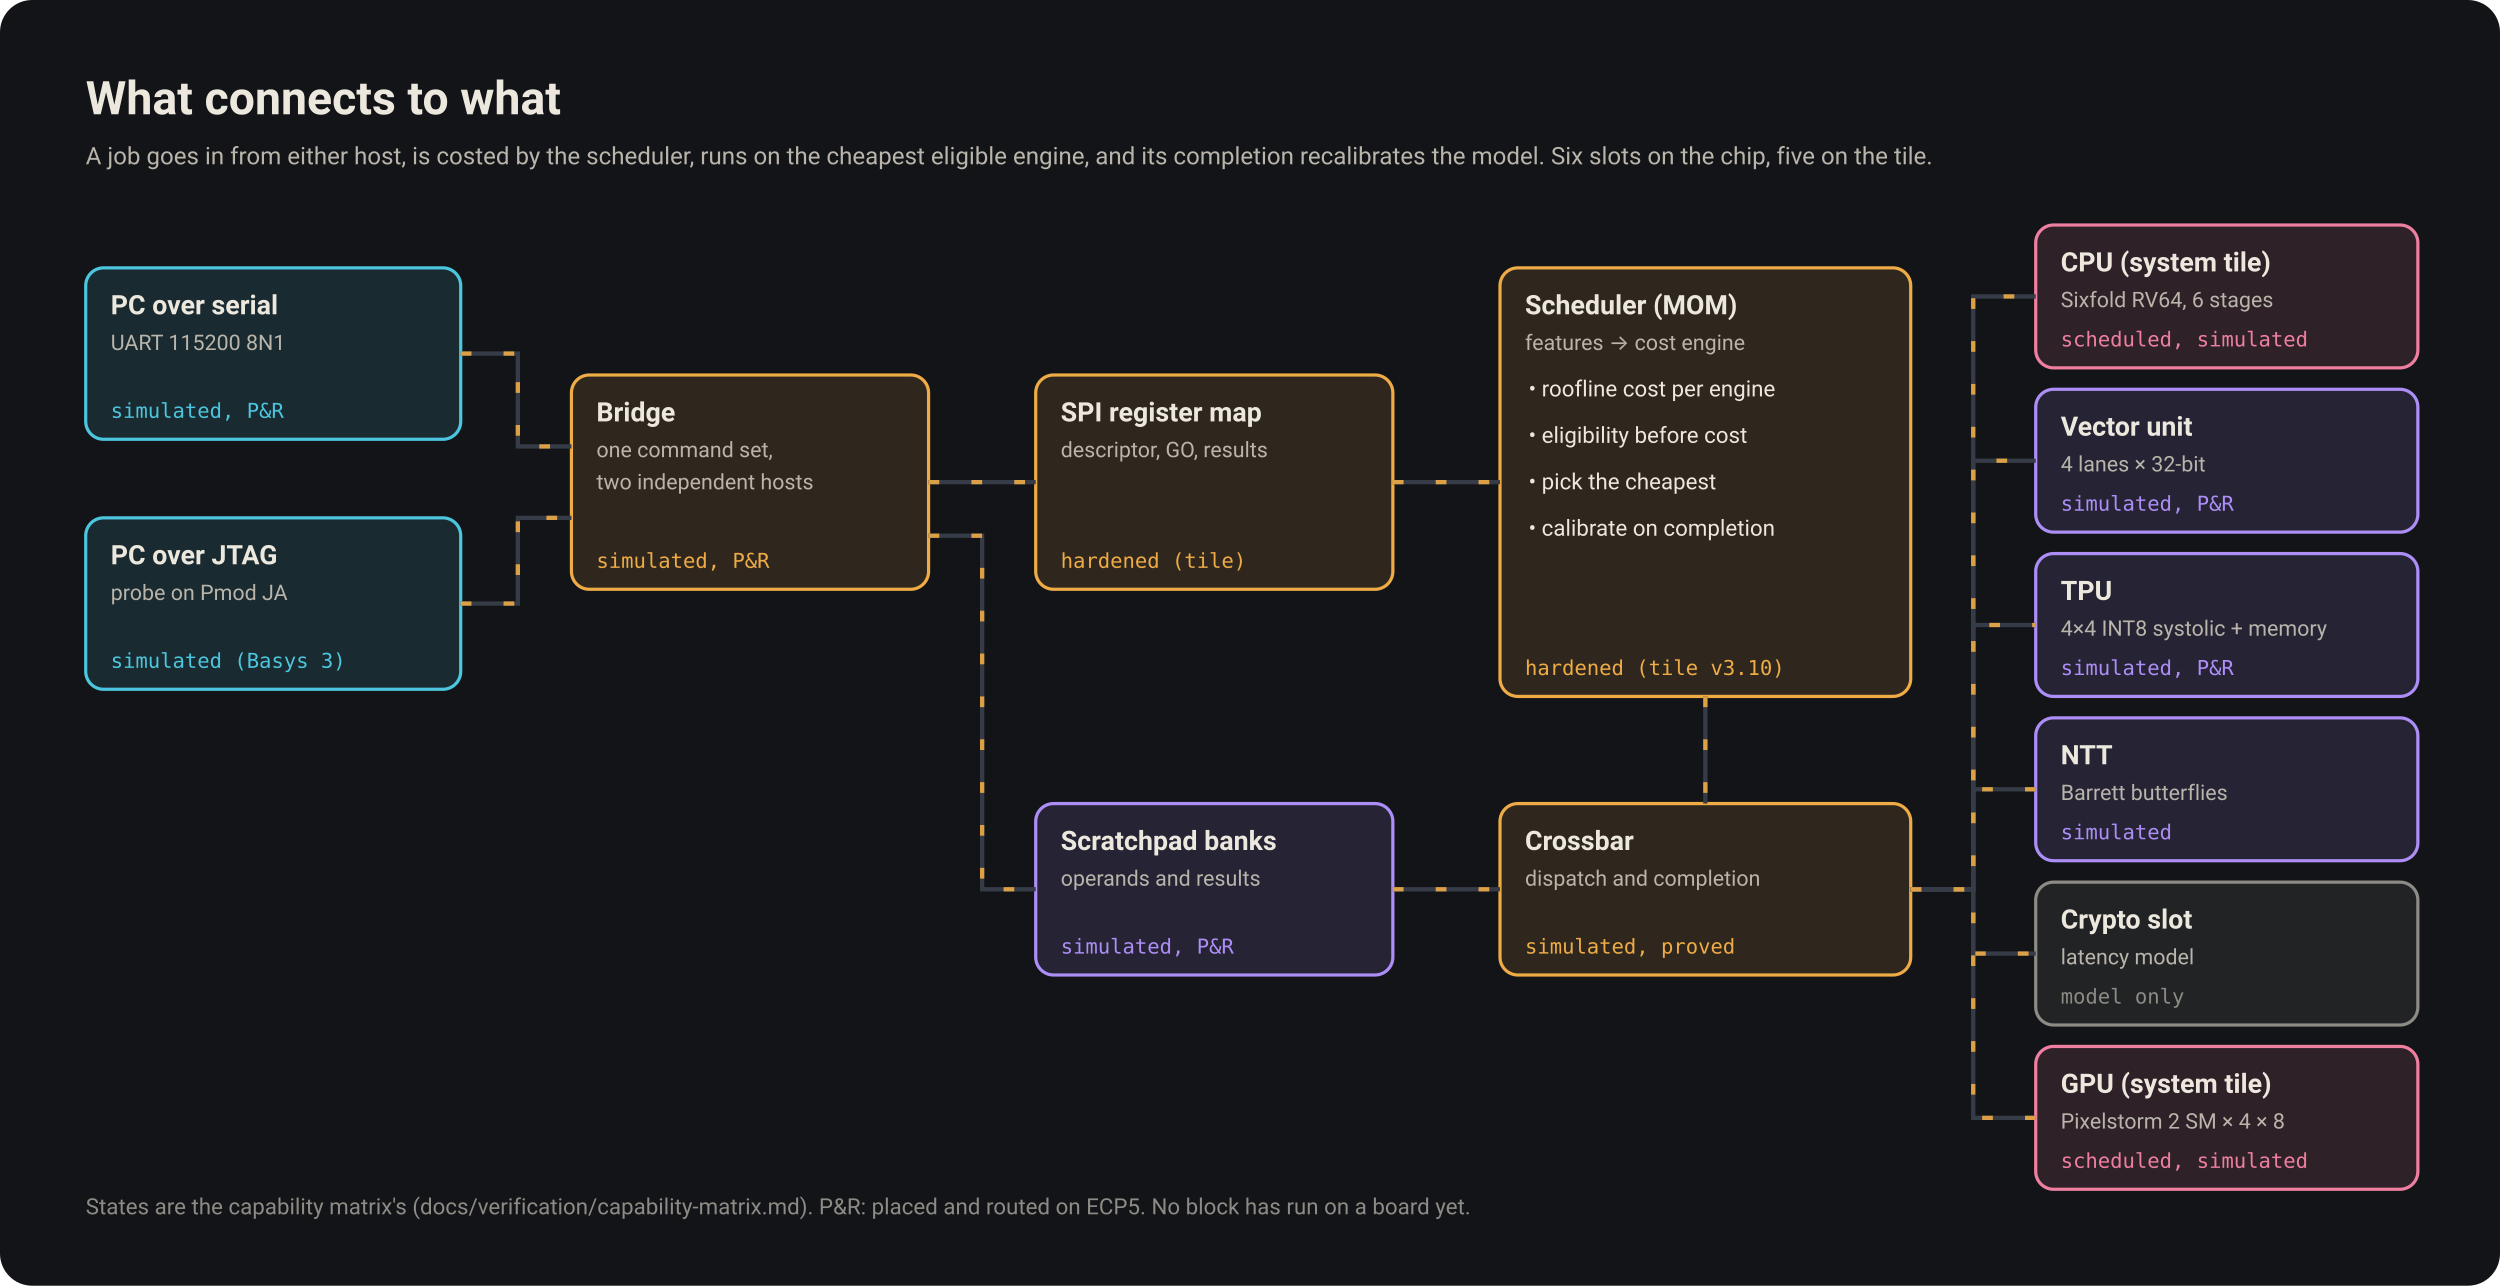
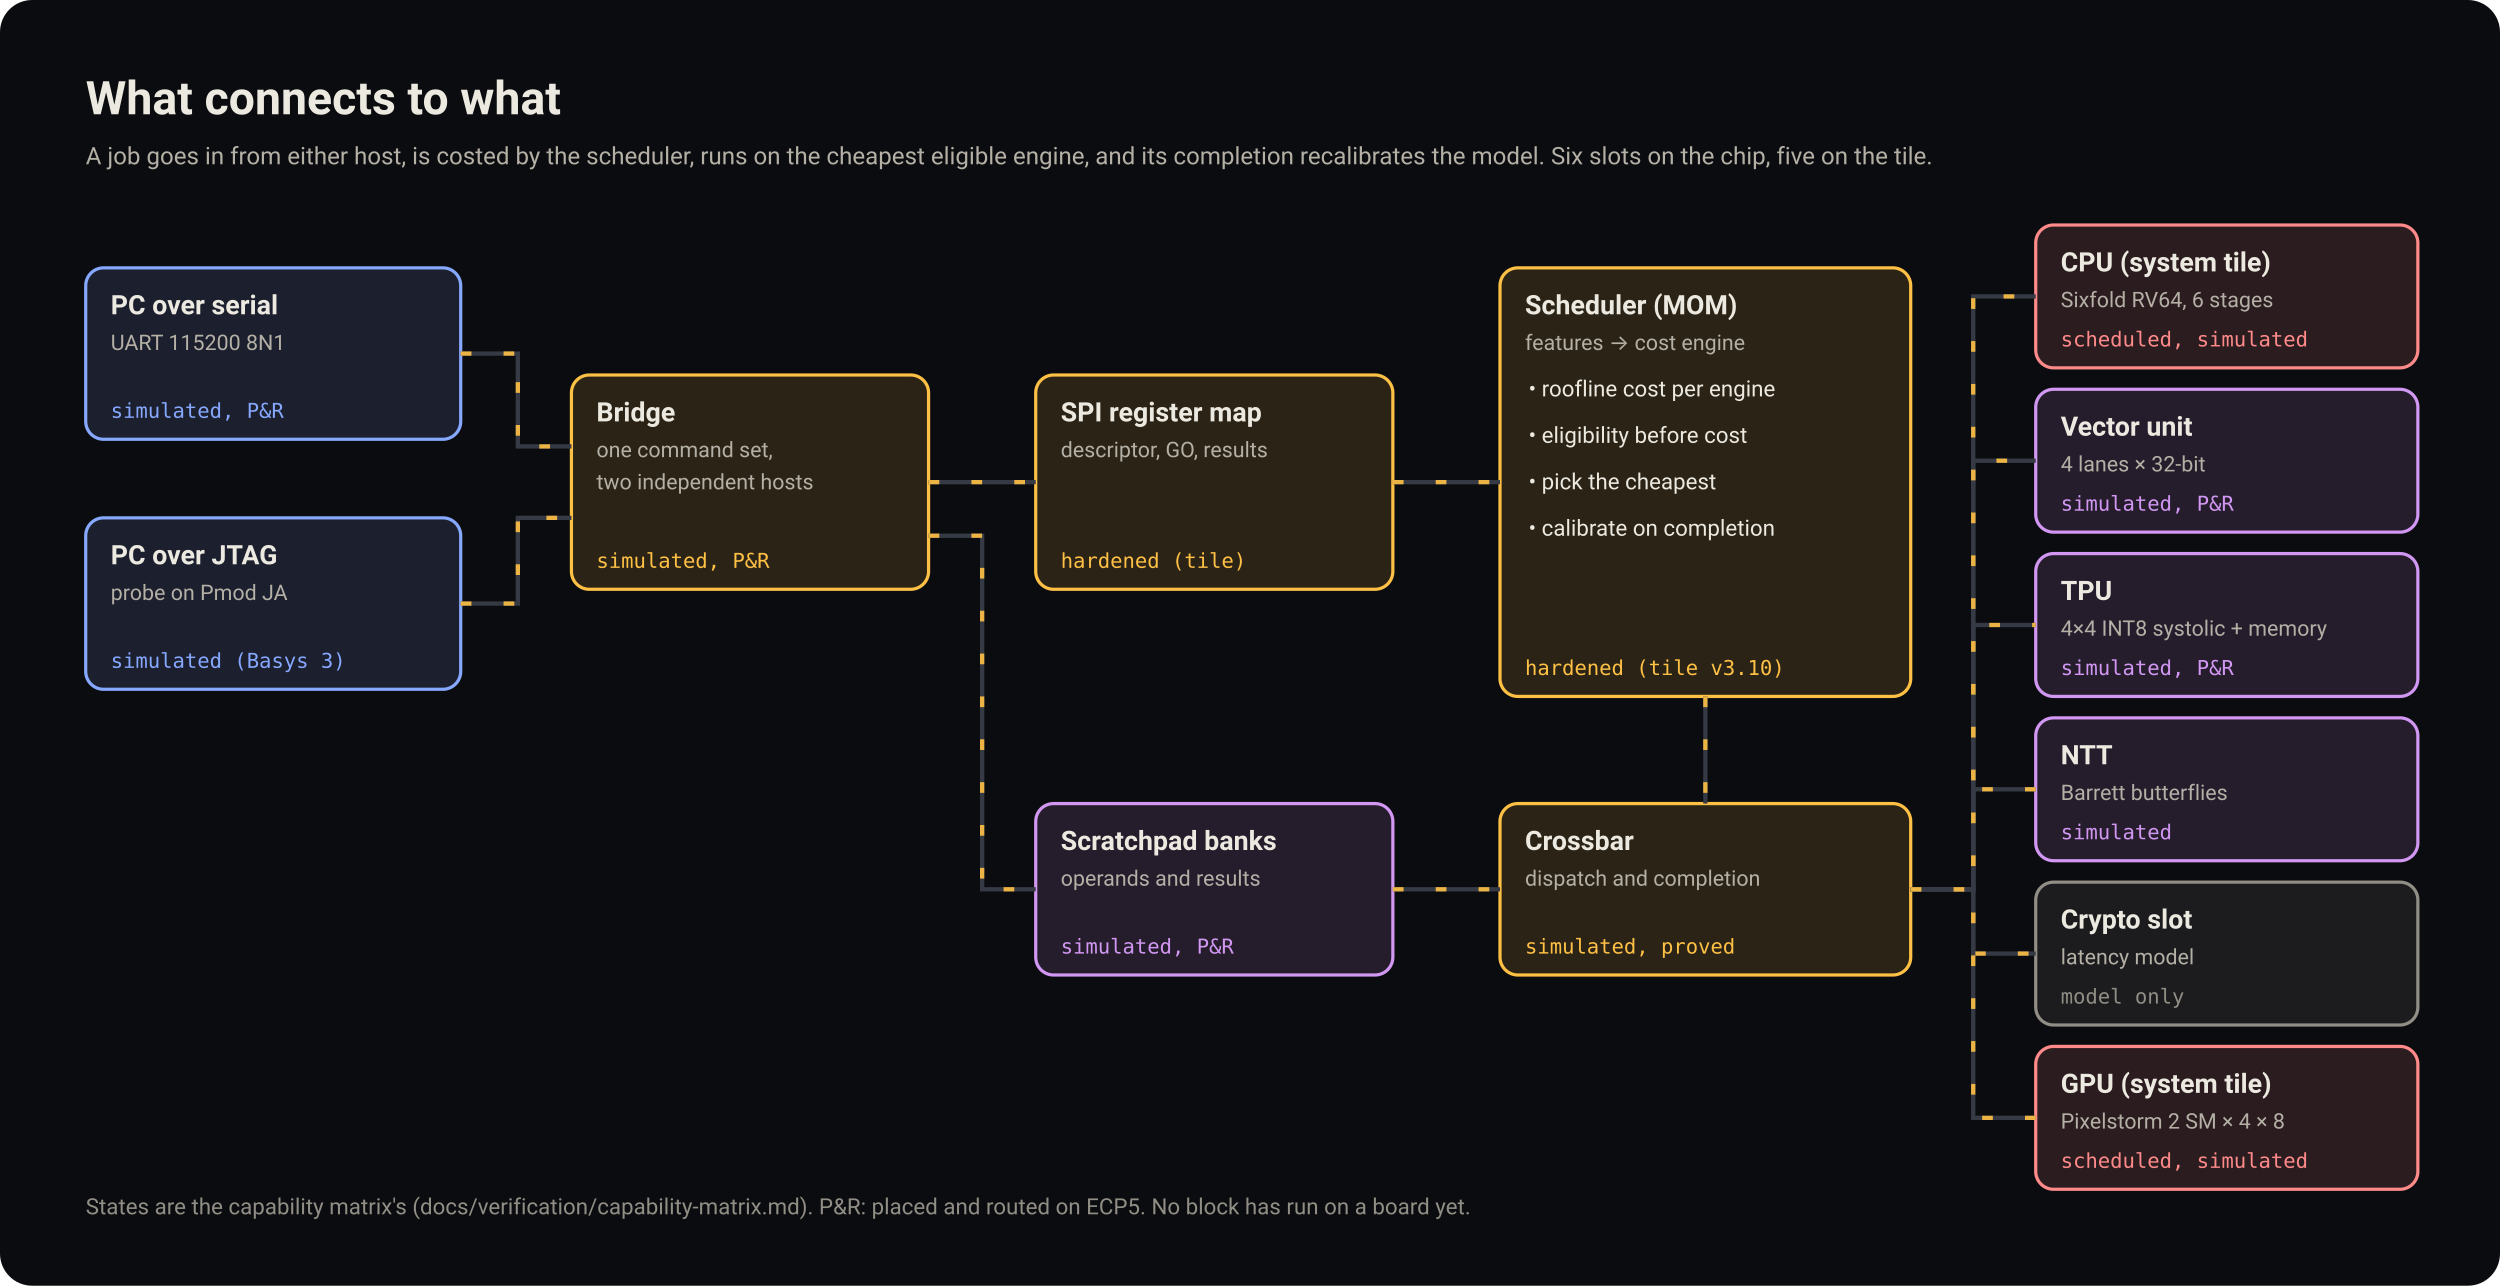
<svg xmlns="http://www.w3.org/2000/svg" viewBox="0 0 1400 720" width="1400" height="720" role="img" aria-labelledby="t d">
  <style>
  @keyframes hy-pulse { 0%,100% { opacity:.35 } 50% { opacity:1 } }
  @keyframes hy-flow  { from { stroke-dashoffset: 48 } to { stroke-dashoffset: 0 } }
  @keyframes hy-in    { from { opacity:0; transform:translateY(6px) } to { opacity:1; transform:none } }
  .pulse { animation: hy-pulse 2.4s ease-in-out infinite; }
  .flow  { stroke-dasharray: 6 18; animation: hy-flow 1.2s linear infinite; }
  .rise  { opacity:0; animation: hy-in .6s ease-out forwards; }
  @media (prefers-reduced-motion: reduce) {
    .pulse, .flow, .rise { animation: none !important; opacity: 1 !important; transform: none !important; }
  }
</style>
-   <rect width="1400" height="720" rx="18" fill="#121417" />
-   <text x="48.0" y="64.0" text-anchor="start" style="font-family:ui-sans-serif,system-ui,-apple-system,'Segoe UI',Roboto,sans-serif;font-size:26px;font-weight:750" fill="#ece8de">What connects to what</text>
-   <text x="48.0" y="92.0" text-anchor="start" style="font-family:ui-sans-serif,system-ui,-apple-system,'Segoe UI',Roboto,sans-serif;font-size:13.5px;font-weight:400" fill="#b9b5ab">A job goes in from either host, is costed by the scheduler, runs on the cheapest eligible engine, and its completion recalibrates the model. Six slots on the chip, five on the tile.</text>
-   <rect x="48" y="150" width="210" height="96" rx="10" fill="#4cc6de" fill-opacity=".13" stroke="#4cc6de" stroke-width="1.8" />
-   <text x="62.0" y="176.0" text-anchor="start" style="font-family:ui-sans-serif,system-ui,-apple-system,'Segoe UI',Roboto,sans-serif;font-size:15px;font-weight:700" fill="#ece8de">PC over serial</text>
-   <text x="62.0" y="196.0" text-anchor="start" style="font-family:ui-sans-serif,system-ui,-apple-system,'Segoe UI',Roboto,sans-serif;font-size:12px;font-weight:400" fill="#b9b5ab">UART 115200 8N1</text>
-   <text x="62.0" y="234.0" text-anchor="start" style="font-family:ui-monospace,SFMono-Regular,Menlo,Consolas,monospace;font-size:11.5px;font-weight:400" fill="#4cc6de">simulated, P&amp;R</text>
-   <rect x="48" y="290" width="210" height="96" rx="10" fill="#4cc6de" fill-opacity=".13" stroke="#4cc6de" stroke-width="1.8" />
-   <text x="62.0" y="316.0" text-anchor="start" style="font-family:ui-sans-serif,system-ui,-apple-system,'Segoe UI',Roboto,sans-serif;font-size:15px;font-weight:700" fill="#ece8de">PC over JTAG</text>
-   <text x="62.0" y="336.0" text-anchor="start" style="font-family:ui-sans-serif,system-ui,-apple-system,'Segoe UI',Roboto,sans-serif;font-size:12px;font-weight:400" fill="#b9b5ab">probe on Pmod JA</text>
-   <text x="62.0" y="374.0" text-anchor="start" style="font-family:ui-monospace,SFMono-Regular,Menlo,Consolas,monospace;font-size:11.5px;font-weight:400" fill="#4cc6de">simulated (Basys 3)</text>
-   <rect x="320" y="210" width="200" height="120" rx="10" fill="#efac46" fill-opacity=".13" stroke="#efac46" stroke-width="1.8" />
-   <text x="334.0" y="236.0" text-anchor="start" style="font-family:ui-sans-serif,system-ui,-apple-system,'Segoe UI',Roboto,sans-serif;font-size:15px;font-weight:700" fill="#ece8de">Bridge</text>
-   <text x="334.0" y="256.0" text-anchor="start" style="font-family:ui-sans-serif,system-ui,-apple-system,'Segoe UI',Roboto,sans-serif;font-size:12px;font-weight:400" fill="#b9b5ab">one command set,</text>
-   <text x="334.0" y="318.0" text-anchor="start" style="font-family:ui-monospace,SFMono-Regular,Menlo,Consolas,monospace;font-size:11.5px;font-weight:400" fill="#efac46">simulated, P&amp;R</text>
-   <text x="334.0" y="274.0" text-anchor="start" style="font-family:ui-sans-serif,system-ui,-apple-system,'Segoe UI',Roboto,sans-serif;font-size:12px;font-weight:400" fill="#b9b5ab">two independent hosts</text>
-   <rect x="580" y="210" width="200" height="120" rx="10" fill="#efac46" fill-opacity=".13" stroke="#efac46" stroke-width="1.8" />
-   <text x="594.0" y="236.0" text-anchor="start" style="font-family:ui-sans-serif,system-ui,-apple-system,'Segoe UI',Roboto,sans-serif;font-size:15px;font-weight:700" fill="#ece8de">SPI register map</text>
-   <text x="594.0" y="256.0" text-anchor="start" style="font-family:ui-sans-serif,system-ui,-apple-system,'Segoe UI',Roboto,sans-serif;font-size:12px;font-weight:400" fill="#b9b5ab">descriptor, GO, results</text>
-   <text x="594.0" y="318.0" text-anchor="start" style="font-family:ui-monospace,SFMono-Regular,Menlo,Consolas,monospace;font-size:11.5px;font-weight:400" fill="#efac46">hardened (tile)</text>
-   <rect x="840" y="150" width="230" height="240" rx="10" fill="#efac46" fill-opacity=".13" stroke="#efac46" stroke-width="1.8" />
-   <text x="854.0" y="176.0" text-anchor="start" style="font-family:ui-sans-serif,system-ui,-apple-system,'Segoe UI',Roboto,sans-serif;font-size:15px;font-weight:700" fill="#ece8de">Scheduler (MOM)</text>
-   <text x="854.0" y="196.0" text-anchor="start" style="font-family:ui-sans-serif,system-ui,-apple-system,'Segoe UI',Roboto,sans-serif;font-size:12px;font-weight:400" fill="#b9b5ab">features → cost engine</text>
-   <text x="854.0" y="378.0" text-anchor="start" style="font-family:ui-monospace,SFMono-Regular,Menlo,Consolas,monospace;font-size:11.5px;font-weight:400" fill="#efac46">hardened (tile v3.10)</text>
-   <text x="856.0" y="222.0" text-anchor="start" style="font-family:ui-sans-serif,system-ui,-apple-system,'Segoe UI',Roboto,sans-serif;font-size:12.5px;font-weight:400" fill="#ece8de">• roofline cost per engine</text>
-   <text x="856.0" y="248.0" text-anchor="start" style="font-family:ui-sans-serif,system-ui,-apple-system,'Segoe UI',Roboto,sans-serif;font-size:12.5px;font-weight:400" fill="#ece8de">• eligibility before cost</text>
-   <text x="856.0" y="274.0" text-anchor="start" style="font-family:ui-sans-serif,system-ui,-apple-system,'Segoe UI',Roboto,sans-serif;font-size:12.5px;font-weight:400" fill="#ece8de">• pick the cheapest</text>
-   <text x="856.0" y="300.0" text-anchor="start" style="font-family:ui-sans-serif,system-ui,-apple-system,'Segoe UI',Roboto,sans-serif;font-size:12.5px;font-weight:400" fill="#ece8de">• calibrate on completion</text>
-   <rect x="840" y="450" width="230" height="96" rx="10" fill="#efac46" fill-opacity=".13" stroke="#efac46" stroke-width="1.8" />
-   <text x="854.0" y="476.0" text-anchor="start" style="font-family:ui-sans-serif,system-ui,-apple-system,'Segoe UI',Roboto,sans-serif;font-size:15px;font-weight:700" fill="#ece8de">Crossbar</text>
-   <text x="854.0" y="496.0" text-anchor="start" style="font-family:ui-sans-serif,system-ui,-apple-system,'Segoe UI',Roboto,sans-serif;font-size:12px;font-weight:400" fill="#b9b5ab">dispatch and completion</text>
-   <text x="854.0" y="534.0" text-anchor="start" style="font-family:ui-monospace,SFMono-Regular,Menlo,Consolas,monospace;font-size:11.5px;font-weight:400" fill="#efac46">simulated, proved</text>
-   <rect x="1140" y="126" width="214" height="80" rx="10" fill="#ef7fa0" fill-opacity=".13" stroke="#ef7fa0" stroke-width="1.8" />
-   <text x="1154.0" y="152.0" text-anchor="start" style="font-family:ui-sans-serif,system-ui,-apple-system,'Segoe UI',Roboto,sans-serif;font-size:15px;font-weight:700" fill="#ece8de">CPU (system tile)</text>
-   <text x="1154.0" y="172.0" text-anchor="start" style="font-family:ui-sans-serif,system-ui,-apple-system,'Segoe UI',Roboto,sans-serif;font-size:12px;font-weight:400" fill="#b9b5ab">Sixfold RV64, 6 stages</text>
-   <text x="1154.0" y="194.0" text-anchor="start" style="font-family:ui-monospace,SFMono-Regular,Menlo,Consolas,monospace;font-size:11.5px;font-weight:400" fill="#ef7fa0">scheduled, simulated</text>
-   <rect x="1140" y="218" width="214" height="80" rx="10" fill="#ac8ef6" fill-opacity=".13" stroke="#ac8ef6" stroke-width="1.8" />
-   <text x="1154.0" y="244.0" text-anchor="start" style="font-family:ui-sans-serif,system-ui,-apple-system,'Segoe UI',Roboto,sans-serif;font-size:15px;font-weight:700" fill="#ece8de">Vector unit</text>
-   <text x="1154.0" y="264.0" text-anchor="start" style="font-family:ui-sans-serif,system-ui,-apple-system,'Segoe UI',Roboto,sans-serif;font-size:12px;font-weight:400" fill="#b9b5ab">4 lanes × 32-bit</text>
-   <text x="1154.0" y="286.0" text-anchor="start" style="font-family:ui-monospace,SFMono-Regular,Menlo,Consolas,monospace;font-size:11.5px;font-weight:400" fill="#ac8ef6">simulated, P&amp;R</text>
-   <rect x="1140" y="310" width="214" height="80" rx="10" fill="#ac8ef6" fill-opacity=".13" stroke="#ac8ef6" stroke-width="1.8" />
-   <text x="1154.0" y="336.0" text-anchor="start" style="font-family:ui-sans-serif,system-ui,-apple-system,'Segoe UI',Roboto,sans-serif;font-size:15px;font-weight:700" fill="#ece8de">TPU</text>
-   <text x="1154.0" y="356.0" text-anchor="start" style="font-family:ui-sans-serif,system-ui,-apple-system,'Segoe UI',Roboto,sans-serif;font-size:12px;font-weight:400" fill="#b9b5ab">4×4 INT8 systolic + memory</text>
-   <text x="1154.0" y="378.0" text-anchor="start" style="font-family:ui-monospace,SFMono-Regular,Menlo,Consolas,monospace;font-size:11.5px;font-weight:400" fill="#ac8ef6">simulated, P&amp;R</text>
-   <rect x="1140" y="402" width="214" height="80" rx="10" fill="#ac8ef6" fill-opacity=".13" stroke="#ac8ef6" stroke-width="1.8" />
-   <text x="1154.0" y="428.0" text-anchor="start" style="font-family:ui-sans-serif,system-ui,-apple-system,'Segoe UI',Roboto,sans-serif;font-size:15px;font-weight:700" fill="#ece8de">NTT</text>
-   <text x="1154.0" y="448.0" text-anchor="start" style="font-family:ui-sans-serif,system-ui,-apple-system,'Segoe UI',Roboto,sans-serif;font-size:12px;font-weight:400" fill="#b9b5ab">Barrett butterflies</text>
-   <text x="1154.0" y="470.0" text-anchor="start" style="font-family:ui-monospace,SFMono-Regular,Menlo,Consolas,monospace;font-size:11.5px;font-weight:400" fill="#ac8ef6">simulated</text>
-   <rect x="1140" y="494" width="214" height="80" rx="10" fill="#8d8b85" fill-opacity=".13" stroke="#8d8b85" stroke-width="1.8" />
-   <text x="1154.0" y="520.0" text-anchor="start" style="font-family:ui-sans-serif,system-ui,-apple-system,'Segoe UI',Roboto,sans-serif;font-size:15px;font-weight:700" fill="#ece8de">Crypto slot</text>
-   <text x="1154.0" y="540.0" text-anchor="start" style="font-family:ui-sans-serif,system-ui,-apple-system,'Segoe UI',Roboto,sans-serif;font-size:12px;font-weight:400" fill="#b9b5ab">latency model</text>
-   <text x="1154.0" y="562.0" text-anchor="start" style="font-family:ui-monospace,SFMono-Regular,Menlo,Consolas,monospace;font-size:11.5px;font-weight:400" fill="#8d8b85">model only</text>
-   <rect x="1140" y="586" width="214" height="80" rx="10" fill="#ef7fa0" fill-opacity=".13" stroke="#ef7fa0" stroke-width="1.8" />
-   <text x="1154.0" y="612.0" text-anchor="start" style="font-family:ui-sans-serif,system-ui,-apple-system,'Segoe UI',Roboto,sans-serif;font-size:15px;font-weight:700" fill="#ece8de">GPU (system tile)</text>
-   <text x="1154.0" y="632.0" text-anchor="start" style="font-family:ui-sans-serif,system-ui,-apple-system,'Segoe UI',Roboto,sans-serif;font-size:12px;font-weight:400" fill="#b9b5ab">Pixelstorm 2 SM × 4 × 8</text>
-   <text x="1154.0" y="654.0" text-anchor="start" style="font-family:ui-monospace,SFMono-Regular,Menlo,Consolas,monospace;font-size:11.5px;font-weight:400" fill="#ef7fa0">scheduled, simulated</text>
-   <rect x="580" y="450" width="200" height="96" rx="10" fill="#ac8ef6" fill-opacity=".13" stroke="#ac8ef6" stroke-width="1.8" />
-   <text x="594.0" y="476.0" text-anchor="start" style="font-family:ui-sans-serif,system-ui,-apple-system,'Segoe UI',Roboto,sans-serif;font-size:15px;font-weight:700" fill="#ece8de">Scratchpad banks</text>
-   <text x="594.0" y="496.0" text-anchor="start" style="font-family:ui-sans-serif,system-ui,-apple-system,'Segoe UI',Roboto,sans-serif;font-size:12px;font-weight:400" fill="#b9b5ab">operands and results</text>
-   <text x="594.0" y="534.0" text-anchor="start" style="font-family:ui-monospace,SFMono-Regular,Menlo,Consolas,monospace;font-size:11.5px;font-weight:400" fill="#ac8ef6">simulated, P&amp;R</text>
-   <path d="M258,198 H290 V250 H320" fill="none" stroke="#363c47" stroke-width="2.4" />
-   <path class="flow" d="M258,198 H290 V250 H320" fill="none" stroke="#efac46" stroke-width="2.4" stroke-opacity=".9" />
-   <path d="M258,338 H290 V290 H320" fill="none" stroke="#363c47" stroke-width="2.4" />
-   <path class="flow" d="M258,338 H290 V290 H320" fill="none" stroke="#efac46" stroke-width="2.4" stroke-opacity=".9" />
-   <path d="M520,270 H580" fill="none" stroke="#363c47" stroke-width="2.4" />
-   <path class="flow" d="M520,270 H580" fill="none" stroke="#efac46" stroke-width="2.4" stroke-opacity=".9" />
-   <path d="M780,270 H840" fill="none" stroke="#363c47" stroke-width="2.4" />
-   <path class="flow" d="M780,270 H840" fill="none" stroke="#efac46" stroke-width="2.4" stroke-opacity=".9" />
-   <path d="M955,390 V450" fill="none" stroke="#363c47" stroke-width="2.4" />
-   <path class="flow" d="M955,390 V450" fill="none" stroke="#efac46" stroke-width="2.4" stroke-opacity=".9" />
-   <path d="M520,300 H550 V498 H580" fill="none" stroke="#363c47" stroke-width="2.4" />
-   <path class="flow" d="M520,300 H550 V498 H580" fill="none" stroke="#efac46" stroke-width="2.4" stroke-opacity=".9" />
-   <path d="M780,498 H840" fill="none" stroke="#363c47" stroke-width="2.4" />
-   <path class="flow" d="M780,498 H840" fill="none" stroke="#efac46" stroke-width="2.4" stroke-opacity=".9" />
-   <path d="M1070,498 H1105 V166 H1140" fill="none" stroke="#363c47" stroke-width="2.4" />
-   <path class="flow" d="M1070,498 H1105 V166 H1140" fill="none" stroke="#efac46" stroke-width="2.4" stroke-opacity=".9" />
-   <path d="M1070,498 H1105 V258 H1140" fill="none" stroke="#363c47" stroke-width="2.4" />
-   <path class="flow" d="M1070,498 H1105 V258 H1140" fill="none" stroke="#efac46" stroke-width="2.4" stroke-opacity=".9" />
-   <path d="M1070,498 H1105 V350 H1140" fill="none" stroke="#363c47" stroke-width="2.4" />
-   <path class="flow" d="M1070,498 H1105 V350 H1140" fill="none" stroke="#efac46" stroke-width="2.4" stroke-opacity=".9" />
-   <path d="M1070,498 H1105 V442 H1140" fill="none" stroke="#363c47" stroke-width="2.4" />
-   <path class="flow" d="M1070,498 H1105 V442 H1140" fill="none" stroke="#efac46" stroke-width="2.4" stroke-opacity=".9" />
-   <path d="M1070,498 H1105 V534 H1140" fill="none" stroke="#363c47" stroke-width="2.4" />
-   <path class="flow" d="M1070,498 H1105 V534 H1140" fill="none" stroke="#efac46" stroke-width="2.4" stroke-opacity=".9" />
-   <path d="M1070,498 H1105 V626 H1140" fill="none" stroke="#363c47" stroke-width="2.4" />
-   <path class="flow" d="M1070,498 H1105 V626 H1140" fill="none" stroke="#efac46" stroke-width="2.4" stroke-opacity=".9" />
-   <text x="48.0" y="680.0" text-anchor="start" style="font-family:ui-sans-serif,system-ui,-apple-system,'Segoe UI',Roboto,sans-serif;font-size:12.5px;font-weight:400" fill="#8d8b85">States are the capability matrix's (docs/verification/capability-matrix.md). P&amp;R: placed and routed on ECP5. No block has run on a board yet.</text>
+   <rect width="1400" height="720" rx="18" fill="#0b0c0f" />
+   <text x="48.0" y="64.0" text-anchor="start" style="font-family:ui-sans-serif,system-ui,-apple-system,'Segoe UI',Roboto,sans-serif;font-size:26px;font-weight:750" fill="#ece9e0">What connects to what</text>
+   <text x="48.0" y="92.0" text-anchor="start" style="font-family:ui-sans-serif,system-ui,-apple-system,'Segoe UI',Roboto,sans-serif;font-size:13.5px;font-weight:400" fill="#b4b0a6">A job goes in from either host, is costed by the scheduler, runs on the cheapest eligible engine, and its completion recalibrates the model. Six slots on the chip, five on the tile.</text>
+   <rect x="48" y="150" width="210" height="96" rx="10" fill="#86a8ff" fill-opacity=".13" stroke="#86a8ff" stroke-width="1.8" />
+   <text x="62.0" y="176.0" text-anchor="start" style="font-family:ui-sans-serif,system-ui,-apple-system,'Segoe UI',Roboto,sans-serif;font-size:15px;font-weight:700" fill="#ece9e0">PC over serial</text>
+   <text x="62.0" y="196.0" text-anchor="start" style="font-family:ui-sans-serif,system-ui,-apple-system,'Segoe UI',Roboto,sans-serif;font-size:12px;font-weight:400" fill="#b4b0a6">UART 115200 8N1</text>
+   <text x="62.0" y="234.0" text-anchor="start" style="font-family:ui-monospace,SFMono-Regular,Menlo,Consolas,monospace;font-size:11.5px;font-weight:400" fill="#86a8ff">simulated, P&amp;R</text>
+   <rect x="48" y="290" width="210" height="96" rx="10" fill="#86a8ff" fill-opacity=".13" stroke="#86a8ff" stroke-width="1.8" />
+   <text x="62.0" y="316.0" text-anchor="start" style="font-family:ui-sans-serif,system-ui,-apple-system,'Segoe UI',Roboto,sans-serif;font-size:15px;font-weight:700" fill="#ece9e0">PC over JTAG</text>
+   <text x="62.0" y="336.0" text-anchor="start" style="font-family:ui-sans-serif,system-ui,-apple-system,'Segoe UI',Roboto,sans-serif;font-size:12px;font-weight:400" fill="#b4b0a6">probe on Pmod JA</text>
+   <text x="62.0" y="374.0" text-anchor="start" style="font-family:ui-monospace,SFMono-Regular,Menlo,Consolas,monospace;font-size:11.5px;font-weight:400" fill="#86a8ff">simulated (Basys 3)</text>
+   <rect x="320" y="210" width="200" height="120" rx="10" fill="#ffc145" fill-opacity=".13" stroke="#ffc145" stroke-width="1.8" />
+   <text x="334.0" y="236.0" text-anchor="start" style="font-family:ui-sans-serif,system-ui,-apple-system,'Segoe UI',Roboto,sans-serif;font-size:15px;font-weight:700" fill="#ece9e0">Bridge</text>
+   <text x="334.0" y="256.0" text-anchor="start" style="font-family:ui-sans-serif,system-ui,-apple-system,'Segoe UI',Roboto,sans-serif;font-size:12px;font-weight:400" fill="#b4b0a6">one command set,</text>
+   <text x="334.0" y="318.0" text-anchor="start" style="font-family:ui-monospace,SFMono-Regular,Menlo,Consolas,monospace;font-size:11.5px;font-weight:400" fill="#ffc145">simulated, P&amp;R</text>
+   <text x="334.0" y="274.0" text-anchor="start" style="font-family:ui-sans-serif,system-ui,-apple-system,'Segoe UI',Roboto,sans-serif;font-size:12px;font-weight:400" fill="#b4b0a6">two independent hosts</text>
+   <rect x="580" y="210" width="200" height="120" rx="10" fill="#ffc145" fill-opacity=".13" stroke="#ffc145" stroke-width="1.8" />
+   <text x="594.0" y="236.0" text-anchor="start" style="font-family:ui-sans-serif,system-ui,-apple-system,'Segoe UI',Roboto,sans-serif;font-size:15px;font-weight:700" fill="#ece9e0">SPI register map</text>
+   <text x="594.0" y="256.0" text-anchor="start" style="font-family:ui-sans-serif,system-ui,-apple-system,'Segoe UI',Roboto,sans-serif;font-size:12px;font-weight:400" fill="#b4b0a6">descriptor, GO, results</text>
+   <text x="594.0" y="318.0" text-anchor="start" style="font-family:ui-monospace,SFMono-Regular,Menlo,Consolas,monospace;font-size:11.5px;font-weight:400" fill="#ffc145">hardened (tile)</text>
+   <rect x="840" y="150" width="230" height="240" rx="10" fill="#ffc145" fill-opacity=".13" stroke="#ffc145" stroke-width="1.8" />
+   <text x="854.0" y="176.0" text-anchor="start" style="font-family:ui-sans-serif,system-ui,-apple-system,'Segoe UI',Roboto,sans-serif;font-size:15px;font-weight:700" fill="#ece9e0">Scheduler (MOM)</text>
+   <text x="854.0" y="196.0" text-anchor="start" style="font-family:ui-sans-serif,system-ui,-apple-system,'Segoe UI',Roboto,sans-serif;font-size:12px;font-weight:400" fill="#b4b0a6">features → cost engine</text>
+   <text x="854.0" y="378.0" text-anchor="start" style="font-family:ui-monospace,SFMono-Regular,Menlo,Consolas,monospace;font-size:11.5px;font-weight:400" fill="#ffc145">hardened (tile v3.10)</text>
+   <text x="856.0" y="222.0" text-anchor="start" style="font-family:ui-sans-serif,system-ui,-apple-system,'Segoe UI',Roboto,sans-serif;font-size:12.5px;font-weight:400" fill="#ece9e0">• roofline cost per engine</text>
+   <text x="856.0" y="248.0" text-anchor="start" style="font-family:ui-sans-serif,system-ui,-apple-system,'Segoe UI',Roboto,sans-serif;font-size:12.5px;font-weight:400" fill="#ece9e0">• eligibility before cost</text>
+   <text x="856.0" y="274.0" text-anchor="start" style="font-family:ui-sans-serif,system-ui,-apple-system,'Segoe UI',Roboto,sans-serif;font-size:12.5px;font-weight:400" fill="#ece9e0">• pick the cheapest</text>
+   <text x="856.0" y="300.0" text-anchor="start" style="font-family:ui-sans-serif,system-ui,-apple-system,'Segoe UI',Roboto,sans-serif;font-size:12.5px;font-weight:400" fill="#ece9e0">• calibrate on completion</text>
+   <rect x="840" y="450" width="230" height="96" rx="10" fill="#ffc145" fill-opacity=".13" stroke="#ffc145" stroke-width="1.8" />
+   <text x="854.0" y="476.0" text-anchor="start" style="font-family:ui-sans-serif,system-ui,-apple-system,'Segoe UI',Roboto,sans-serif;font-size:15px;font-weight:700" fill="#ece9e0">Crossbar</text>
+   <text x="854.0" y="496.0" text-anchor="start" style="font-family:ui-sans-serif,system-ui,-apple-system,'Segoe UI',Roboto,sans-serif;font-size:12px;font-weight:400" fill="#b4b0a6">dispatch and completion</text>
+   <text x="854.0" y="534.0" text-anchor="start" style="font-family:ui-monospace,SFMono-Regular,Menlo,Consolas,monospace;font-size:11.5px;font-weight:400" fill="#ffc145">simulated, proved</text>
+   <rect x="1140" y="126" width="214" height="80" rx="10" fill="#ff8a8a" fill-opacity=".13" stroke="#ff8a8a" stroke-width="1.8" />
+   <text x="1154.0" y="152.0" text-anchor="start" style="font-family:ui-sans-serif,system-ui,-apple-system,'Segoe UI',Roboto,sans-serif;font-size:15px;font-weight:700" fill="#ece9e0">CPU (system tile)</text>
+   <text x="1154.0" y="172.0" text-anchor="start" style="font-family:ui-sans-serif,system-ui,-apple-system,'Segoe UI',Roboto,sans-serif;font-size:12px;font-weight:400" fill="#b4b0a6">Sixfold RV64, 6 stages</text>
+   <text x="1154.0" y="194.0" text-anchor="start" style="font-family:ui-monospace,SFMono-Regular,Menlo,Consolas,monospace;font-size:11.5px;font-weight:400" fill="#ff8a8a">scheduled, simulated</text>
+   <rect x="1140" y="218" width="214" height="80" rx="10" fill="#d197f2" fill-opacity=".13" stroke="#d197f2" stroke-width="1.8" />
+   <text x="1154.0" y="244.0" text-anchor="start" style="font-family:ui-sans-serif,system-ui,-apple-system,'Segoe UI',Roboto,sans-serif;font-size:15px;font-weight:700" fill="#ece9e0">Vector unit</text>
+   <text x="1154.0" y="264.0" text-anchor="start" style="font-family:ui-sans-serif,system-ui,-apple-system,'Segoe UI',Roboto,sans-serif;font-size:12px;font-weight:400" fill="#b4b0a6">4 lanes × 32-bit</text>
+   <text x="1154.0" y="286.0" text-anchor="start" style="font-family:ui-monospace,SFMono-Regular,Menlo,Consolas,monospace;font-size:11.5px;font-weight:400" fill="#d197f2">simulated, P&amp;R</text>
+   <rect x="1140" y="310" width="214" height="80" rx="10" fill="#d197f2" fill-opacity=".13" stroke="#d197f2" stroke-width="1.8" />
+   <text x="1154.0" y="336.0" text-anchor="start" style="font-family:ui-sans-serif,system-ui,-apple-system,'Segoe UI',Roboto,sans-serif;font-size:15px;font-weight:700" fill="#ece9e0">TPU</text>
+   <text x="1154.0" y="356.0" text-anchor="start" style="font-family:ui-sans-serif,system-ui,-apple-system,'Segoe UI',Roboto,sans-serif;font-size:12px;font-weight:400" fill="#b4b0a6">4×4 INT8 systolic + memory</text>
+   <text x="1154.0" y="378.0" text-anchor="start" style="font-family:ui-monospace,SFMono-Regular,Menlo,Consolas,monospace;font-size:11.5px;font-weight:400" fill="#d197f2">simulated, P&amp;R</text>
+   <rect x="1140" y="402" width="214" height="80" rx="10" fill="#d197f2" fill-opacity=".13" stroke="#d197f2" stroke-width="1.8" />
+   <text x="1154.0" y="428.0" text-anchor="start" style="font-family:ui-sans-serif,system-ui,-apple-system,'Segoe UI',Roboto,sans-serif;font-size:15px;font-weight:700" fill="#ece9e0">NTT</text>
+   <text x="1154.0" y="448.0" text-anchor="start" style="font-family:ui-sans-serif,system-ui,-apple-system,'Segoe UI',Roboto,sans-serif;font-size:12px;font-weight:400" fill="#b4b0a6">Barrett butterflies</text>
+   <text x="1154.0" y="470.0" text-anchor="start" style="font-family:ui-monospace,SFMono-Regular,Menlo,Consolas,monospace;font-size:11.5px;font-weight:400" fill="#d197f2">simulated</text>
+   <rect x="1140" y="494" width="214" height="80" rx="10" fill="#918e86" fill-opacity=".13" stroke="#918e86" stroke-width="1.8" />
+   <text x="1154.0" y="520.0" text-anchor="start" style="font-family:ui-sans-serif,system-ui,-apple-system,'Segoe UI',Roboto,sans-serif;font-size:15px;font-weight:700" fill="#ece9e0">Crypto slot</text>
+   <text x="1154.0" y="540.0" text-anchor="start" style="font-family:ui-sans-serif,system-ui,-apple-system,'Segoe UI',Roboto,sans-serif;font-size:12px;font-weight:400" fill="#b4b0a6">latency model</text>
+   <text x="1154.0" y="562.0" text-anchor="start" style="font-family:ui-monospace,SFMono-Regular,Menlo,Consolas,monospace;font-size:11.5px;font-weight:400" fill="#918e86">model only</text>
+   <rect x="1140" y="586" width="214" height="80" rx="10" fill="#ff8a8a" fill-opacity=".13" stroke="#ff8a8a" stroke-width="1.8" />
+   <text x="1154.0" y="612.0" text-anchor="start" style="font-family:ui-sans-serif,system-ui,-apple-system,'Segoe UI',Roboto,sans-serif;font-size:15px;font-weight:700" fill="#ece9e0">GPU (system tile)</text>
+   <text x="1154.0" y="632.0" text-anchor="start" style="font-family:ui-sans-serif,system-ui,-apple-system,'Segoe UI',Roboto,sans-serif;font-size:12px;font-weight:400" fill="#b4b0a6">Pixelstorm 2 SM × 4 × 8</text>
+   <text x="1154.0" y="654.0" text-anchor="start" style="font-family:ui-monospace,SFMono-Regular,Menlo,Consolas,monospace;font-size:11.5px;font-weight:400" fill="#ff8a8a">scheduled, simulated</text>
+   <rect x="580" y="450" width="200" height="96" rx="10" fill="#d197f2" fill-opacity=".13" stroke="#d197f2" stroke-width="1.8" />
+   <text x="594.0" y="476.0" text-anchor="start" style="font-family:ui-sans-serif,system-ui,-apple-system,'Segoe UI',Roboto,sans-serif;font-size:15px;font-weight:700" fill="#ece9e0">Scratchpad banks</text>
+   <text x="594.0" y="496.0" text-anchor="start" style="font-family:ui-sans-serif,system-ui,-apple-system,'Segoe UI',Roboto,sans-serif;font-size:12px;font-weight:400" fill="#b4b0a6">operands and results</text>
+   <text x="594.0" y="534.0" text-anchor="start" style="font-family:ui-monospace,SFMono-Regular,Menlo,Consolas,monospace;font-size:11.5px;font-weight:400" fill="#d197f2">simulated, P&amp;R</text>
+   <path d="M258,198 H290 V250 H320" fill="none" stroke="#353a45" stroke-width="2.4" />
+   <path class="flow" d="M258,198 H290 V250 H320" fill="none" stroke="#ffc145" stroke-width="2.4" stroke-opacity=".9" />
+   <path d="M258,338 H290 V290 H320" fill="none" stroke="#353a45" stroke-width="2.4" />
+   <path class="flow" d="M258,338 H290 V290 H320" fill="none" stroke="#ffc145" stroke-width="2.4" stroke-opacity=".9" />
+   <path d="M520,270 H580" fill="none" stroke="#353a45" stroke-width="2.4" />
+   <path class="flow" d="M520,270 H580" fill="none" stroke="#ffc145" stroke-width="2.4" stroke-opacity=".9" />
+   <path d="M780,270 H840" fill="none" stroke="#353a45" stroke-width="2.4" />
+   <path class="flow" d="M780,270 H840" fill="none" stroke="#ffc145" stroke-width="2.4" stroke-opacity=".9" />
+   <path d="M955,390 V450" fill="none" stroke="#353a45" stroke-width="2.4" />
+   <path class="flow" d="M955,390 V450" fill="none" stroke="#ffc145" stroke-width="2.4" stroke-opacity=".9" />
+   <path d="M520,300 H550 V498 H580" fill="none" stroke="#353a45" stroke-width="2.4" />
+   <path class="flow" d="M520,300 H550 V498 H580" fill="none" stroke="#ffc145" stroke-width="2.4" stroke-opacity=".9" />
+   <path d="M780,498 H840" fill="none" stroke="#353a45" stroke-width="2.4" />
+   <path class="flow" d="M780,498 H840" fill="none" stroke="#ffc145" stroke-width="2.4" stroke-opacity=".9" />
+   <path d="M1070,498 H1105 V166 H1140" fill="none" stroke="#353a45" stroke-width="2.4" />
+   <path class="flow" d="M1070,498 H1105 V166 H1140" fill="none" stroke="#ffc145" stroke-width="2.4" stroke-opacity=".9" />
+   <path d="M1070,498 H1105 V258 H1140" fill="none" stroke="#353a45" stroke-width="2.4" />
+   <path class="flow" d="M1070,498 H1105 V258 H1140" fill="none" stroke="#ffc145" stroke-width="2.4" stroke-opacity=".9" />
+   <path d="M1070,498 H1105 V350 H1140" fill="none" stroke="#353a45" stroke-width="2.4" />
+   <path class="flow" d="M1070,498 H1105 V350 H1140" fill="none" stroke="#ffc145" stroke-width="2.4" stroke-opacity=".9" />
+   <path d="M1070,498 H1105 V442 H1140" fill="none" stroke="#353a45" stroke-width="2.4" />
+   <path class="flow" d="M1070,498 H1105 V442 H1140" fill="none" stroke="#ffc145" stroke-width="2.4" stroke-opacity=".9" />
+   <path d="M1070,498 H1105 V534 H1140" fill="none" stroke="#353a45" stroke-width="2.4" />
+   <path class="flow" d="M1070,498 H1105 V534 H1140" fill="none" stroke="#ffc145" stroke-width="2.4" stroke-opacity=".9" />
+   <path d="M1070,498 H1105 V626 H1140" fill="none" stroke="#353a45" stroke-width="2.4" />
+   <path class="flow" d="M1070,498 H1105 V626 H1140" fill="none" stroke="#ffc145" stroke-width="2.4" stroke-opacity=".9" />
+   <text x="48.0" y="680.0" text-anchor="start" style="font-family:ui-sans-serif,system-ui,-apple-system,'Segoe UI',Roboto,sans-serif;font-size:12.5px;font-weight:400" fill="#918e86">States are the capability matrix's (docs/verification/capability-matrix.md). P&amp;R: placed and routed on ECP5. No block has run on a board yet.</text>
</svg>
